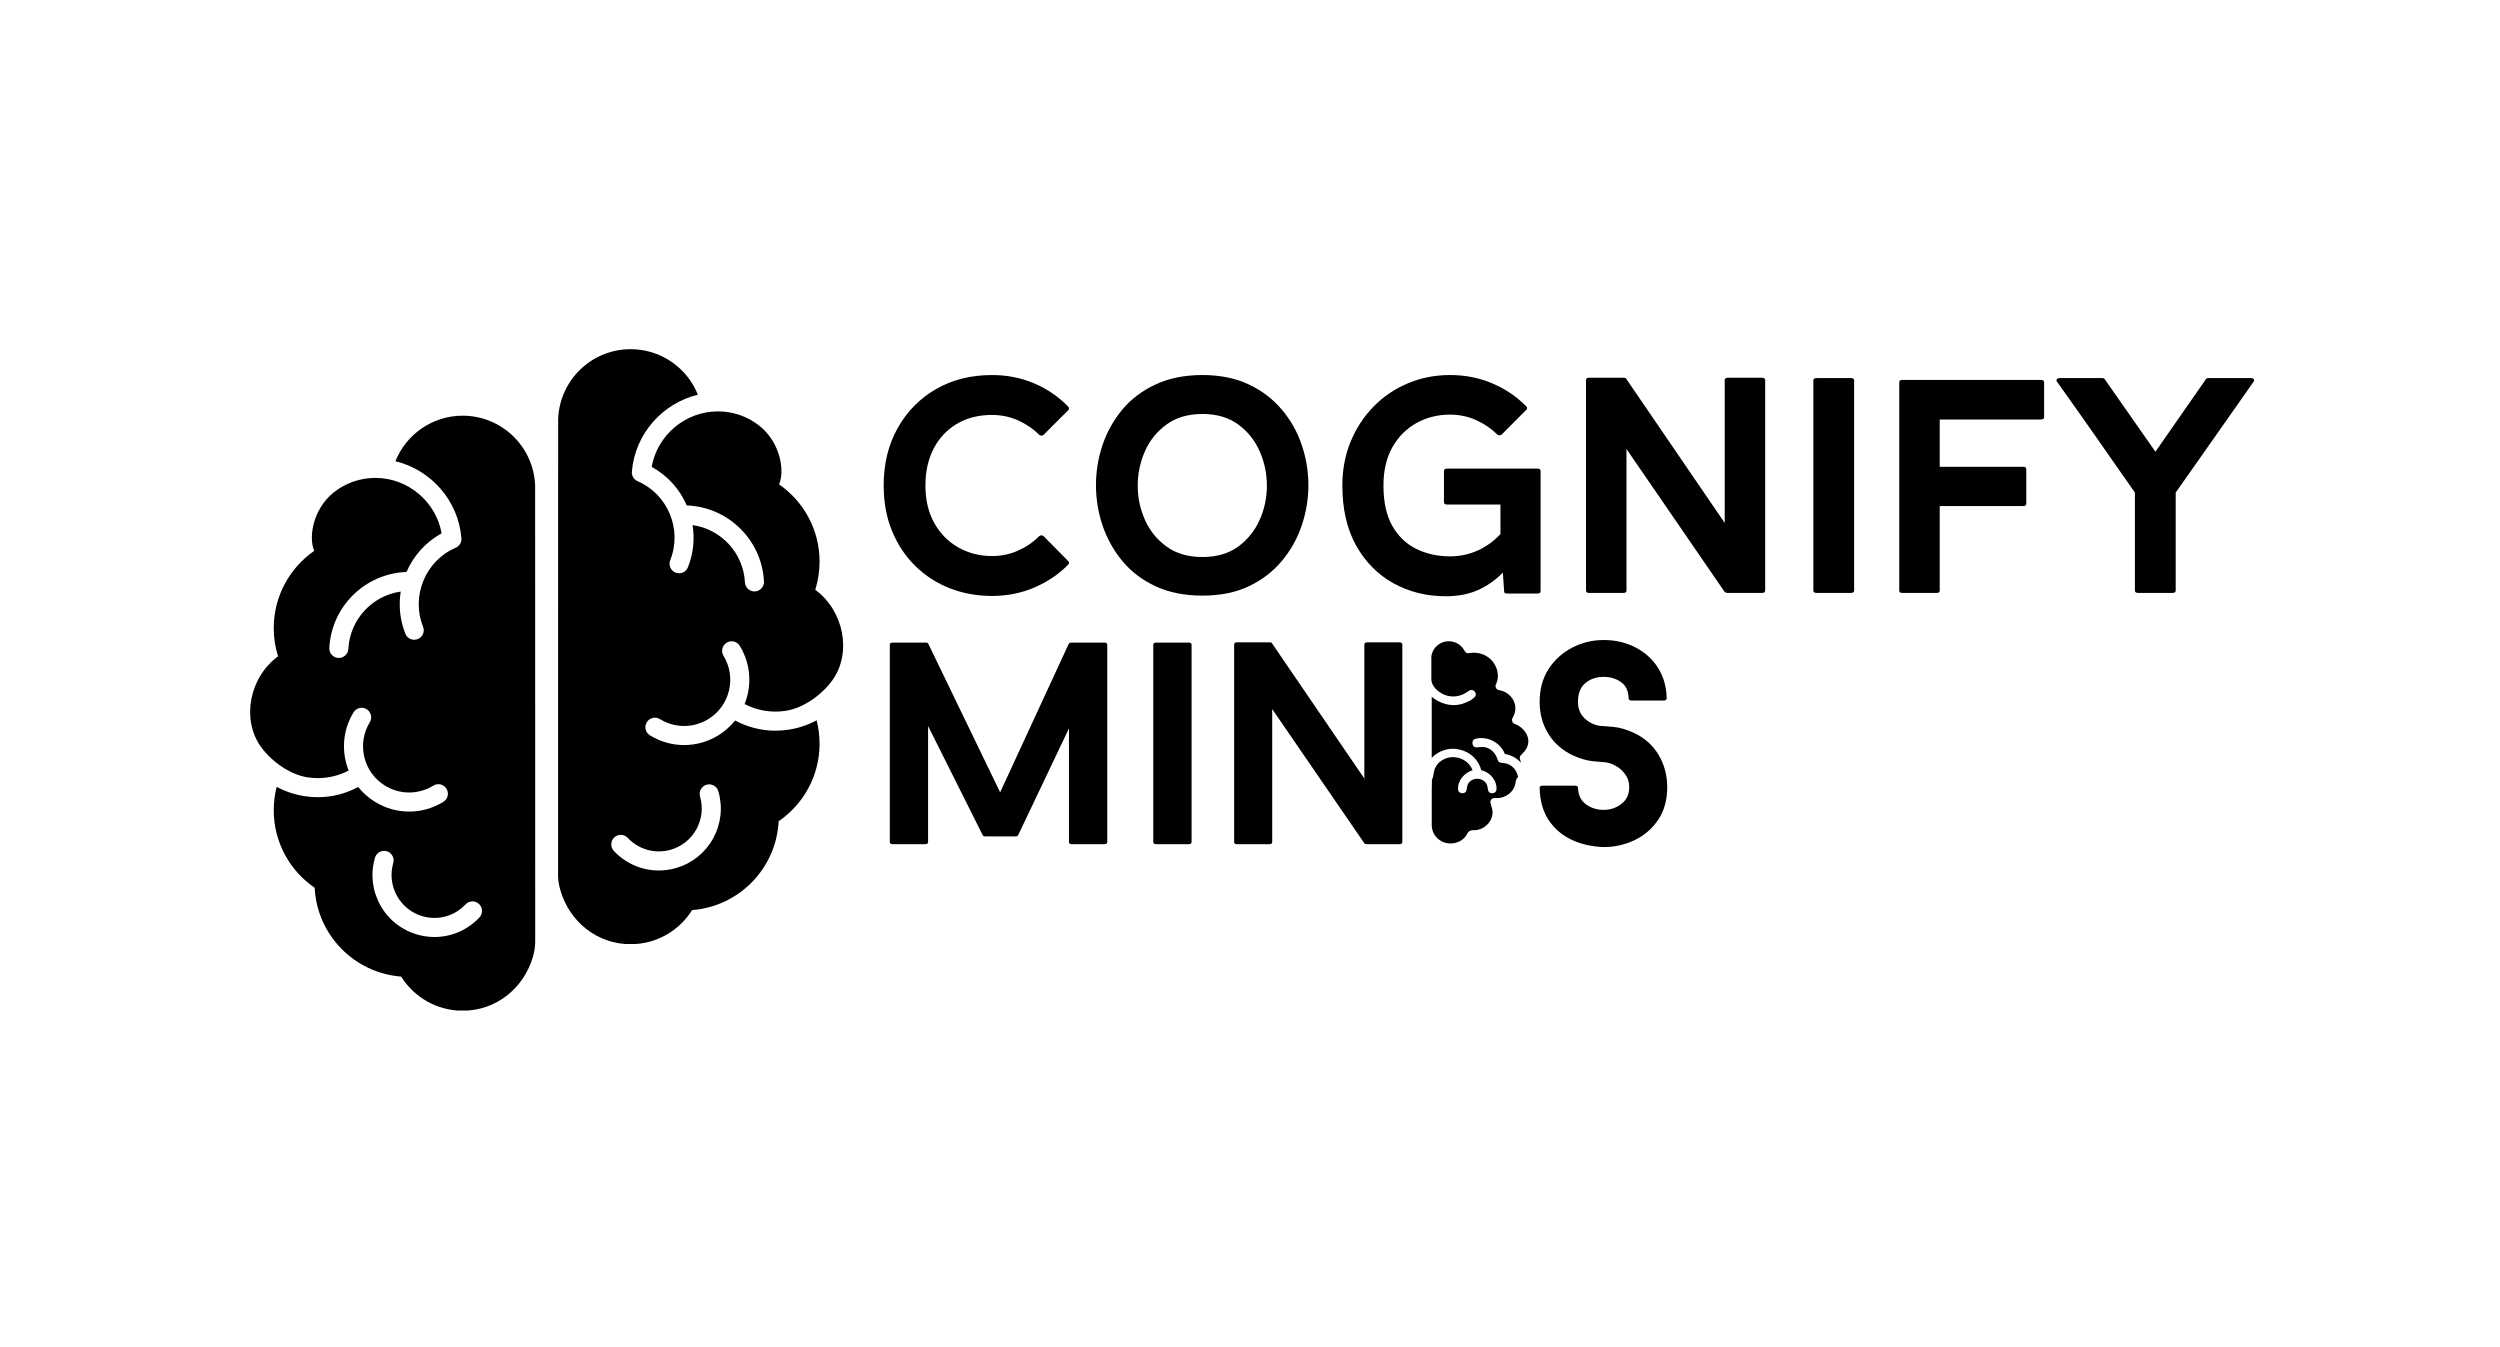
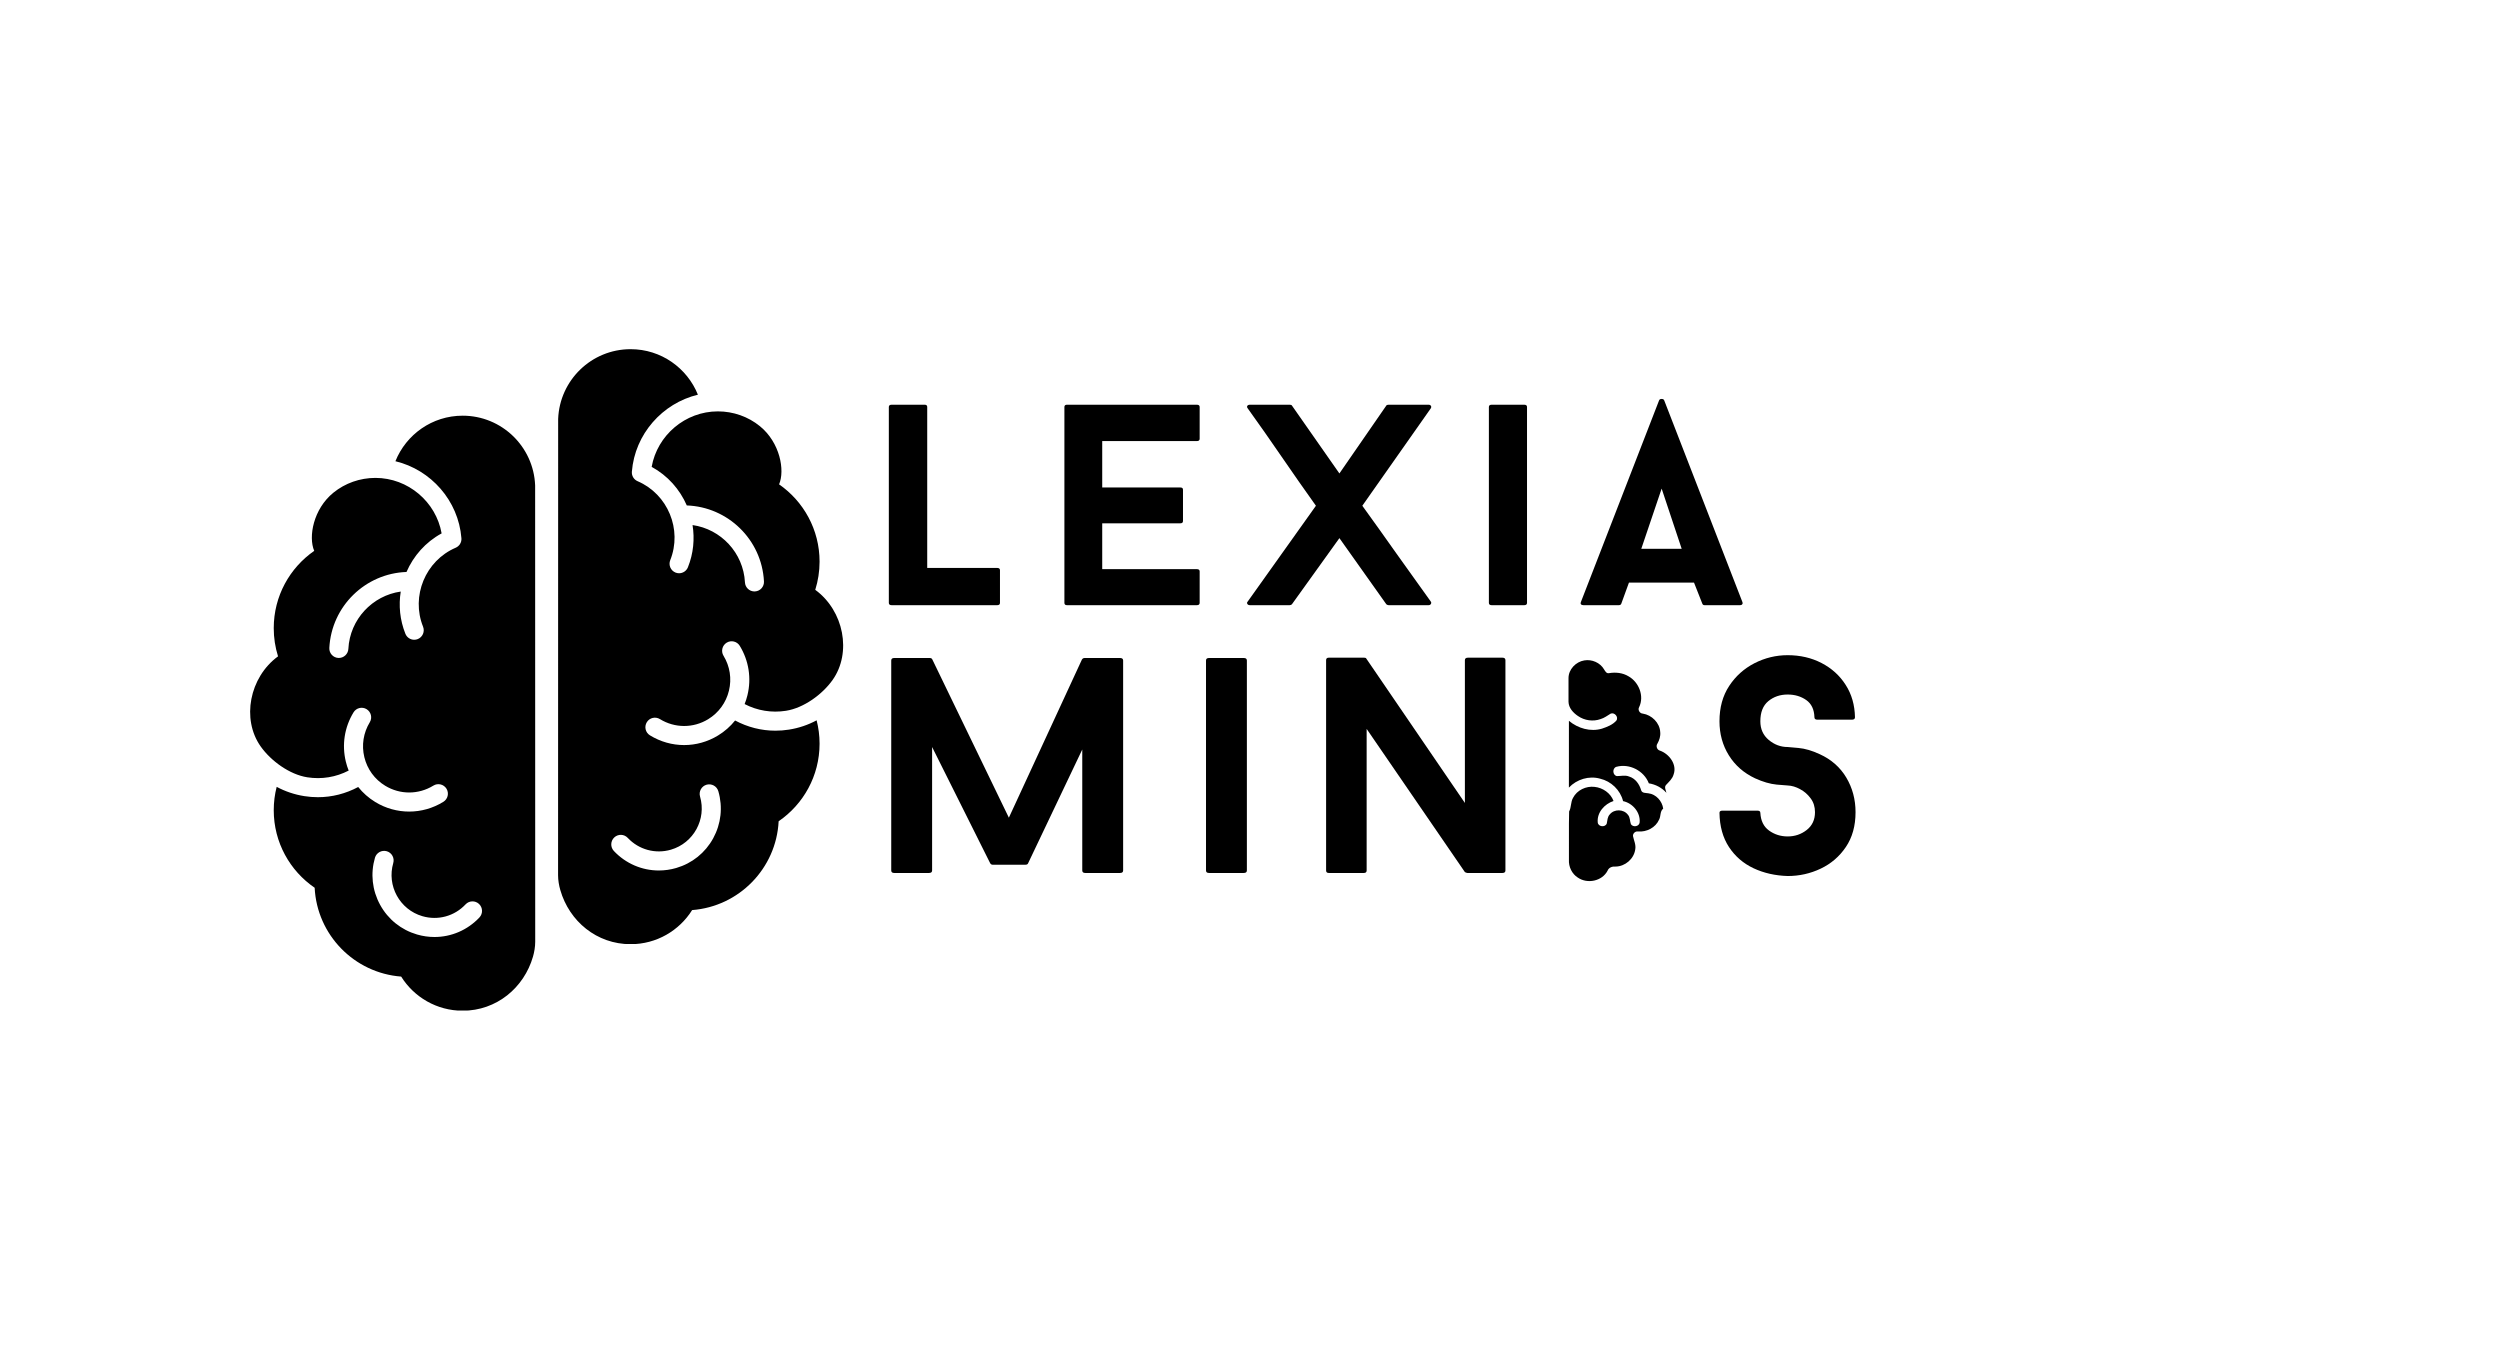
<svg xmlns="http://www.w3.org/2000/svg" width="650" zoomAndPan="magnify" viewBox="0 0 487.5 262.5" height="350" preserveAspectRatio="xMidYMid meet" version="1.0">
  <defs>
    <g />
-     <clipPath id="637f48ae95">
+     <clipPath id="332dcbc8e3">
      <path d="M 48 81.02 L 106.156 81.02 L 106.156 197.051 L 48 197.051 Z M 48 81.02 " clip-rule="nonzero" />
    </clipPath>
-     <clipPath id="5987de194c">
+     <clipPath id="550eb11861">
      <path d="M 107.281 68.051 L 166.418 68.051 L 166.418 184.078 L 107.281 184.078 Z M 107.281 68.051 " clip-rule="nonzero" />
    </clipPath>
-     <clipPath id="87b7999d9d">
+     <clipPath id="94e91b1e84">
      <path d="M 0.281 0.051 L 58 0.051 L 58 116.078 L 0.281 116.078 Z M 0.281 0.051 " clip-rule="nonzero" />
    </clipPath>
-     <clipPath id="242408566e">
+     <clipPath id="82690048d3">
      <rect x="0" width="60" y="0" height="117" />
    </clipPath>
-     <clipPath id="22a71864e6">
-       <rect x="0" width="275" y="0" height="61" />
+     <clipPath id="97fc68e9b0">
+       <path d="M 304.699 128.25 L 327.156 128.25 L 327.156 172.418 L 304.699 172.418 Z M 304.699 128.25 " clip-rule="nonzero" />
    </clipPath>
-     <clipPath id="66b2b26421">
-       <path d="M 278.074 124.605 L 298.285 124.605 L 298.285 165.031 L 278.074 165.031 Z M 278.074 124.605 " clip-rule="nonzero" />
+     <clipPath id="429b0d2f89">
+       <path d="M 1 0.25 L 23 0.25 L 23 44 L 1 44 Z M 1 0.25 " clip-rule="nonzero" />
    </clipPath>
-     <clipPath id="132c47d937">
-       <path d="M 1 1 L 20.285 1 L 20.285 41 L 1 41 Z M 1 1 " clip-rule="nonzero" />
-     </clipPath>
-     <clipPath id="c231d6dd16">
-       <rect x="0" width="21" y="0" height="42" />
+     <clipPath id="9a7ae795d7">
+       <rect x="0" width="24" y="0" height="45" />
    </clipPath>
  </defs>
-   <g clip-path="url(#637f48ae95)">
+   <g clip-path="url(#332dcbc8e3)">
    <path fill="#000000" d="M 90.219 81.059 C 84.273 81.059 79.199 84.734 77.105 89.938 C 84.023 91.605 89.391 97.605 89.977 104.949 C 90.043 105.746 89.59 106.492 88.855 106.809 C 82.961 109.336 80.109 116.242 82.496 122.203 C 82.879 123.156 82.414 124.238 81.465 124.621 C 81.238 124.711 81.004 124.754 80.773 124.754 C 80.035 124.754 79.34 124.312 79.051 123.586 C 77.973 120.895 77.711 118.059 78.145 115.355 C 72.625 116.141 68.227 120.754 67.93 126.539 C 67.875 127.531 67.055 128.301 66.074 128.301 C 66.043 128.301 66.008 128.301 65.977 128.301 C 64.953 128.246 64.164 127.371 64.219 126.348 C 64.641 118.195 71.262 111.809 79.266 111.535 C 80.625 108.406 82.984 105.711 86.117 104.012 C 85.023 97.852 79.574 93.191 73.203 93.191 C 70.199 93.191 67.301 94.215 65.016 96.07 C 61.09 99.262 60.102 104.691 61.273 107.418 C 56.504 110.723 53.379 116.238 53.379 122.484 C 53.379 124.391 53.668 126.227 54.207 127.953 L 54.227 127.98 C 48.629 132.07 47.062 140.246 50.844 145.574 C 52.836 148.383 56.465 151.031 59.926 151.574 C 62.727 152.012 65.523 151.547 67.992 150.262 C 67.766 149.703 67.582 149.125 67.438 148.527 C 66.637 145.227 67.172 141.809 68.938 138.91 C 69.469 138.031 70.613 137.754 71.488 138.289 C 72.363 138.824 72.641 139.969 72.105 140.844 C 70.859 142.898 70.48 145.312 71.047 147.652 C 71.613 149.988 73.051 151.965 75.105 153.215 C 78.008 154.988 81.613 154.977 84.512 153.191 C 85.383 152.652 86.527 152.926 87.066 153.797 C 87.602 154.672 87.332 155.816 86.457 156.355 C 84.402 157.625 82.094 158.258 79.785 158.258 C 77.5 158.258 75.211 157.637 73.172 156.391 C 71.883 155.602 70.766 154.613 69.848 153.465 C 67.422 154.766 64.742 155.453 61.992 155.453 C 61.113 155.453 60.234 155.387 59.352 155.246 C 57.434 154.945 55.613 154.328 53.953 153.434 C 53.578 154.891 53.379 156.414 53.379 157.988 C 53.379 164.273 56.539 169.816 61.359 173.113 C 61.82 182.328 69.086 189.738 78.227 190.434 C 80.727 194.43 85.16 197.09 90.219 197.09 C 96.828 197.09 102.18 192.617 103.934 186.539 C 104.184 185.668 104.367 184.621 104.367 183.641 C 104.367 183.641 104.363 94.82 104.352 94.656 C 104.055 87.098 97.844 81.059 90.219 81.059 Z M 93.492 178.902 C 91.168 181.375 87.996 182.715 84.723 182.715 C 83.59 182.715 82.449 182.555 81.324 182.227 C 78.23 181.324 75.672 179.27 74.125 176.445 C 72.574 173.617 72.215 170.352 73.117 167.258 C 73.406 166.27 74.438 165.707 75.422 165.992 C 76.406 166.277 76.969 167.312 76.684 168.297 C 75.398 172.719 77.945 177.367 82.363 178.656 C 85.395 179.543 88.625 178.66 90.785 176.352 C 91.488 175.605 92.664 175.57 93.41 176.273 C 94.156 176.977 94.195 178.152 93.492 178.902 Z M 150.809 155.453 C 148.059 155.453 145.379 154.766 142.953 153.465 C 142.035 154.613 140.918 155.602 139.629 156.391 C 137.586 157.637 135.301 158.258 133.016 158.258 C 130.707 158.258 128.398 157.625 126.344 156.355 C 125.469 155.816 125.199 154.672 125.734 153.797 C 126.273 152.926 127.418 152.652 128.289 153.191 C 131.188 154.977 134.793 154.988 137.695 153.215 C 139.746 151.965 141.188 149.988 141.754 147.652 C 142.32 145.316 141.945 142.898 140.691 140.844 C 140.16 139.969 140.434 138.824 141.312 138.289 C 142.188 137.754 143.328 138.031 143.863 138.91 C 145.629 141.809 146.16 145.227 145.363 148.527 C 145.219 149.125 145.031 149.703 144.809 150.262 C 147.273 151.547 150.074 152.012 152.871 151.574 C 156.336 151.031 159.391 149.18 161.445 146.336 C 165.242 141.086 164.75 132.648 158.574 127.984 L 158.594 127.957 L 158.59 127.953 C 159.129 126.227 159.422 124.391 159.422 122.488 C 159.422 116.242 156.297 110.727 151.527 107.422 C 152.398 104.695 151.527 98.93 147.68 95.965 C 145.391 94.207 142.57 93.191 139.621 93.191 C 133.25 93.191 127.805 97.852 126.707 104.012 C 129.84 105.711 132.199 108.406 133.559 111.535 C 141.566 111.812 148.184 118.195 148.605 126.348 C 148.66 127.371 147.871 128.246 146.848 128.301 C 146.816 128.301 146.785 128.305 146.75 128.305 C 145.77 128.305 144.949 127.535 144.898 126.539 C 144.598 120.758 140.207 116.137 134.68 115.355 C 135.113 118.059 134.855 120.895 133.777 123.59 C 133.484 124.316 132.789 124.758 132.051 124.758 C 131.82 124.758 131.59 124.711 131.363 124.621 C 130.41 124.238 129.949 123.156 130.328 122.203 C 132.719 116.242 129.863 109.336 123.969 106.809 C 123.234 106.492 122.785 105.746 122.848 104.953 C 123.441 97.516 128.938 91.461 135.98 89.883 C 133.871 84.711 128.812 81.059 122.887 81.059 C 115.891 81.059 110.332 86.094 108.895 92.719 C 108.734 93.461 108.645 94.344 108.645 95.156 L 108.645 183.641 C 108.645 184.809 108.91 186.035 109.254 187.047 C 111.234 192.844 116.398 197.086 122.832 197.086 C 127.898 197.086 132.34 194.418 134.836 190.414 C 143.852 189.598 150.984 182.238 151.445 173.113 C 156.262 169.812 159.422 164.27 159.422 157.988 C 159.422 156.414 159.223 154.887 158.848 153.43 C 157.188 154.328 155.371 154.945 153.449 155.246 C 152.566 155.387 151.684 155.453 150.809 155.453 Z M 138.676 176.445 C 137.129 179.273 134.57 181.328 131.477 182.23 C 130.352 182.559 129.211 182.715 128.078 182.715 C 124.805 182.715 121.633 181.379 119.309 178.902 C 118.605 178.156 118.645 176.977 119.391 176.277 C 120.137 175.57 121.312 175.609 122.016 176.355 C 124.18 178.66 127.406 179.543 130.438 178.66 C 132.578 178.035 134.348 176.613 135.422 174.656 C 136.492 172.699 136.742 170.441 136.117 168.301 C 135.832 167.312 136.398 166.281 137.383 165.996 C 138.367 165.707 139.395 166.273 139.684 167.258 C 140.586 170.355 140.227 173.617 138.676 176.445 Z M 138.676 176.445 " fill-opacity="1" fill-rule="nonzero" />
  </g>
-   <g clip-path="url(#5987de194c)">
+   <g clip-path="url(#550eb11861)">
    <g transform="matrix(1, 0, 0, 1, 107, 68)">
-       <g clip-path="url(#242408566e)">
-         <g clip-path="url(#87b7999d9d)">
+       <g clip-path="url(#82690048d3)">
+         <g clip-path="url(#94e91b1e84)">
          <path fill="#000000" d="M 15.973 0.09 C 21.918 0.09 26.996 3.766 29.09 8.965 C 22.172 10.637 16.801 16.633 16.215 23.98 C 16.152 24.777 16.602 25.523 17.336 25.836 C 23.23 28.363 26.086 35.273 23.695 41.234 C 23.316 42.188 23.777 43.27 24.73 43.652 C 24.957 43.742 25.191 43.785 25.418 43.785 C 26.156 43.785 26.852 43.344 27.145 42.617 C 28.223 39.926 28.48 37.086 28.047 34.387 C 33.566 35.168 37.965 39.785 38.266 45.57 C 38.316 46.562 39.137 47.332 40.117 47.332 C 40.152 47.332 40.184 47.332 40.215 47.328 C 41.238 47.277 42.027 46.402 41.973 45.375 C 41.551 37.223 34.93 30.84 26.926 30.562 C 25.566 27.438 23.207 24.742 20.074 23.039 C 21.172 16.879 26.617 12.219 32.988 12.219 C 35.992 12.219 38.891 13.242 41.176 15.102 C 45.102 18.293 46.094 23.723 44.922 26.449 C 49.688 29.754 52.816 35.27 52.816 41.516 C 52.816 43.418 52.523 45.254 51.984 46.984 L 51.988 46.984 L 51.969 47.012 C 57.562 51.098 59.129 59.273 55.348 64.605 C 53.355 67.414 49.727 70.062 46.266 70.602 C 43.469 71.043 40.668 70.578 38.203 69.293 C 38.426 68.73 38.609 68.152 38.754 67.559 C 39.555 64.254 39.023 60.84 37.254 57.938 C 36.723 57.062 35.578 56.785 34.703 57.32 C 33.828 57.852 33.551 58.996 34.086 59.875 C 35.336 61.926 35.711 64.344 35.145 66.68 C 34.582 69.016 33.141 70.992 31.09 72.246 C 28.184 74.02 24.578 74.008 21.684 72.223 C 20.809 71.684 19.664 71.957 19.129 72.828 C 18.59 73.703 18.859 74.848 19.734 75.387 C 21.793 76.652 24.098 77.289 26.406 77.289 C 28.691 77.289 30.98 76.664 33.02 75.418 C 34.312 74.633 35.43 73.641 36.344 72.496 C 38.773 73.797 41.453 74.484 44.199 74.484 C 45.078 74.484 45.957 74.418 46.84 74.277 C 48.758 73.977 50.578 73.359 52.242 72.461 C 52.613 73.918 52.816 75.445 52.816 77.016 C 52.816 83.301 49.652 88.844 44.836 92.145 C 44.371 101.355 37.105 108.77 27.965 109.465 C 25.465 113.461 21.031 116.117 15.973 116.117 C 9.363 116.117 4.012 111.648 2.262 105.566 C 2.008 104.695 1.824 103.648 1.824 102.672 C 1.824 102.672 1.832 13.852 1.84 13.688 C 2.137 6.125 8.348 0.09 15.973 0.09 Z M 12.699 97.934 C 15.023 100.406 18.195 101.746 21.473 101.746 C 22.602 101.746 23.746 101.586 24.867 101.258 C 27.961 100.355 30.52 98.301 32.07 95.473 C 33.617 92.645 33.977 89.383 33.074 86.285 C 32.789 85.301 31.758 84.738 30.773 85.02 C 29.789 85.309 29.223 86.34 29.508 87.324 C 30.797 91.75 28.246 96.398 23.828 97.688 C 20.797 98.57 17.57 97.688 15.406 95.383 C 14.703 94.633 13.527 94.598 12.781 95.301 C 12.035 96.008 12 97.184 12.699 97.934 Z M -44.617 74.484 C -41.867 74.484 -39.188 73.797 -36.758 72.496 C -35.844 73.641 -34.727 74.633 -33.438 75.418 C -31.395 76.664 -29.109 77.289 -26.82 77.289 C -24.512 77.289 -22.207 76.652 -20.148 75.387 C -19.277 74.848 -19.004 73.703 -19.543 72.828 C -20.082 71.953 -21.227 71.68 -22.098 72.223 C -24.996 74.008 -28.598 74.02 -31.504 72.246 C -33.555 70.992 -34.996 69.016 -35.562 66.68 C -36.129 64.344 -35.75 61.926 -34.5 59.875 C -33.965 58.996 -34.242 57.852 -35.117 57.32 C -35.996 56.785 -37.137 57.062 -37.672 57.938 C -39.438 60.84 -39.969 64.254 -39.172 67.559 C -39.027 68.152 -38.84 68.73 -38.617 69.289 C -41.082 70.578 -43.883 71.043 -46.68 70.605 C -50.145 70.062 -53.199 68.211 -55.254 65.367 C -59.051 60.113 -58.559 51.68 -52.383 47.016 L -52.402 46.988 L -52.395 46.984 C -52.934 45.254 -53.23 43.422 -53.23 41.516 C -53.23 35.27 -50.105 29.758 -45.336 26.449 C -46.207 23.727 -45.336 17.957 -41.484 14.996 C -39.195 13.234 -36.379 12.223 -33.43 12.223 C -27.059 12.223 -21.613 16.883 -20.516 23.043 C -23.648 24.742 -26.008 27.438 -27.367 30.566 C -35.371 30.84 -41.992 37.227 -42.414 45.379 C -42.469 46.402 -41.68 47.277 -40.656 47.332 C -40.625 47.332 -40.59 47.332 -40.559 47.332 C -39.578 47.332 -38.758 46.562 -38.707 45.57 C -38.406 39.785 -34.016 35.164 -28.488 34.387 C -28.922 37.086 -28.66 39.926 -27.582 42.617 C -27.293 43.344 -26.598 43.785 -25.859 43.785 C -25.629 43.785 -25.395 43.742 -25.168 43.652 C -24.219 43.27 -23.754 42.188 -24.137 41.234 C -26.523 35.273 -23.672 28.367 -17.777 25.836 C -17.043 25.523 -16.594 24.777 -16.656 23.98 C -17.25 16.543 -22.746 10.492 -29.785 8.91 C -27.68 3.738 -22.617 0.09 -16.695 0.09 C -9.699 0.09 -4.141 5.125 -2.703 11.75 C -2.543 12.492 -2.453 13.375 -2.453 14.184 L -2.453 102.668 C -2.453 103.84 -2.719 105.062 -3.062 106.074 C -5.039 111.875 -10.207 116.117 -16.637 116.117 C -21.703 116.117 -26.145 113.449 -28.645 109.441 C -37.66 108.629 -44.793 101.27 -45.25 92.145 C -50.066 88.844 -53.23 83.301 -53.23 77.016 C -53.23 75.441 -53.031 73.918 -52.656 72.461 C -50.996 73.359 -49.176 73.977 -47.258 74.277 C -46.371 74.414 -45.492 74.484 -44.617 74.484 Z M -32.484 95.473 C -30.934 98.301 -28.379 100.355 -25.285 101.258 C -24.16 101.586 -23.016 101.746 -21.887 101.746 C -18.613 101.746 -15.441 100.406 -13.117 97.934 C -12.414 97.184 -12.449 96.008 -13.199 95.305 C -13.945 94.602 -15.121 94.637 -15.82 95.387 C -17.988 97.691 -21.215 98.574 -24.246 97.691 C -26.387 97.066 -28.156 95.645 -29.23 93.688 C -30.301 91.73 -30.547 89.473 -29.926 87.328 C -29.637 86.344 -30.203 85.312 -31.188 85.023 C -32.172 84.738 -33.203 85.305 -33.492 86.289 C -34.395 89.383 -34.035 92.645 -32.484 95.473 Z M -32.484 95.473 " fill-opacity="1" fill-rule="nonzero" />
        </g>
      </g>
    </g>
  </g>
-   <g transform="matrix(1, 0, 0, 1, 169, 70)">
-     <g clip-path="url(#22a71864e6)">
-       <g fill="#000000" fill-opacity="1">
-         <g transform="translate(0.442596, 45.61601)">
-           <g>
-             <path d="M 24 -7.188 C 25.789 -7.188 27.473 -7.535 29.047 -8.234 C 30.629 -8.93 32.02 -9.879 33.219 -11.078 C 33.488 -11.273 33.766 -11.273 34.047 -11.078 L 38.844 -6.219 C 38.957 -6.145 39.016 -6.023 39.016 -5.859 C 39.016 -5.703 38.957 -5.582 38.844 -5.5 C 37 -3.625 34.801 -2.141 32.25 -1.047 C 29.695 0.047 26.945 0.594 24 0.594 C 21.082 0.594 18.348 0.098 15.797 -0.891 C 13.242 -1.891 11 -3.336 9.062 -5.234 C 7.125 -7.129 5.609 -9.398 4.516 -12.047 C 3.422 -14.703 2.875 -17.672 2.875 -20.953 C 2.875 -25.172 3.781 -28.895 5.594 -32.125 C 7.406 -35.363 9.895 -37.898 13.062 -39.734 C 16.238 -41.566 19.883 -42.484 24 -42.484 C 26.945 -42.484 29.695 -41.938 32.25 -40.844 C 34.801 -39.75 37 -38.242 38.844 -36.328 C 38.957 -36.242 39.016 -36.125 39.016 -35.969 C 39.016 -35.812 38.957 -35.691 38.844 -35.609 L 34.047 -30.812 C 33.766 -30.613 33.488 -30.613 33.219 -30.812 C 32.02 -32.008 30.629 -32.957 29.047 -33.656 C 27.473 -34.352 25.789 -34.703 24 -34.703 C 21.32 -34.703 19.004 -34.102 17.047 -32.906 C 15.098 -31.719 13.602 -30.094 12.562 -28.031 C 11.531 -25.977 11.016 -23.617 11.016 -20.953 C 11.016 -18.117 11.594 -15.672 12.75 -13.609 C 13.906 -11.555 15.469 -9.973 17.438 -8.859 C 19.414 -7.742 21.602 -7.188 24 -7.188 Z M 24 -7.188 " />
-           </g>
-         </g>
-       </g>
-       <g fill="#000000" fill-opacity="1">
-         <g transform="translate(41.9646, 45.61601)">
-           <g>
-             <path d="M 23.516 -42.484 C 26.953 -42.484 29.957 -41.875 32.531 -40.656 C 35.102 -39.445 37.254 -37.812 38.984 -35.75 C 40.723 -33.695 42.02 -31.395 42.875 -28.844 C 43.738 -26.289 44.172 -23.676 44.172 -21 C 44.172 -18.332 43.738 -15.719 42.875 -13.156 C 42.02 -10.602 40.723 -8.289 38.984 -6.219 C 37.254 -4.145 35.102 -2.5 32.531 -1.281 C 29.957 -0.07 26.953 0.531 23.516 0.531 C 20.047 0.531 17.004 -0.07 14.391 -1.281 C 11.773 -2.5 9.609 -4.145 7.891 -6.219 C 6.18 -8.289 4.895 -10.602 4.031 -13.156 C 3.176 -15.719 2.75 -18.332 2.75 -21 C 2.75 -23.676 3.176 -26.289 4.031 -28.844 C 4.895 -31.395 6.18 -33.695 7.891 -35.75 C 9.609 -37.812 11.773 -39.445 14.391 -40.656 C 17.004 -41.875 20.047 -42.484 23.516 -42.484 Z M 23.516 -7 C 26.305 -7 28.629 -7.676 30.484 -9.031 C 32.336 -10.395 33.734 -12.133 34.672 -14.25 C 35.609 -16.363 36.078 -18.578 36.078 -20.891 C 36.078 -23.242 35.609 -25.484 34.672 -27.609 C 33.734 -29.742 32.336 -31.488 30.484 -32.844 C 28.629 -34.207 26.305 -34.891 23.516 -34.891 C 20.723 -34.891 18.391 -34.207 16.516 -32.844 C 14.641 -31.488 13.234 -29.742 12.297 -27.609 C 11.359 -25.484 10.891 -23.242 10.891 -20.891 C 10.891 -18.578 11.359 -16.363 12.297 -14.25 C 13.234 -12.133 14.641 -10.395 16.516 -9.031 C 18.391 -7.676 20.723 -7 23.516 -7 Z M 23.516 -7 " />
-           </g>
-         </g>
-       </g>
-       <g fill="#000000" fill-opacity="1">
-         <g transform="translate(89.6491, 45.61601)">
-           <g>
-             <path d="M 41.172 -24.234 C 41.566 -24.234 41.766 -24.078 41.766 -23.766 L 41.766 -0.359 C 41.766 -0.035 41.566 0.125 41.172 0.125 L 35.188 0.125 C 34.832 0.125 34.656 -0.016 34.656 -0.297 L 34.406 -3.953 C 32.895 -2.43 31.238 -1.281 29.438 -0.5 C 27.645 0.27 25.594 0.656 23.281 0.656 C 19.531 0.656 16.129 -0.188 13.078 -1.875 C 10.023 -3.57 7.598 -6.023 5.797 -9.234 C 4.004 -12.453 3.109 -16.359 3.109 -20.953 C 3.109 -24.055 3.656 -26.926 4.75 -29.562 C 5.852 -32.195 7.359 -34.477 9.266 -36.406 C 11.18 -38.344 13.406 -39.836 15.938 -40.891 C 18.477 -41.953 21.203 -42.484 24.109 -42.484 C 27.066 -42.484 29.812 -41.941 32.344 -40.859 C 34.875 -39.785 37.078 -38.297 38.953 -36.391 C 39.078 -36.305 39.141 -36.18 39.141 -36.016 C 39.141 -35.859 39.078 -35.742 38.953 -35.672 L 34.172 -30.875 C 33.891 -30.676 33.609 -30.676 33.328 -30.875 C 32.172 -32.031 30.797 -32.969 29.203 -33.688 C 27.609 -34.406 25.91 -34.766 24.109 -34.766 C 21.723 -34.766 19.539 -34.219 17.562 -33.125 C 15.594 -32.031 14.023 -30.453 12.859 -28.391 C 11.703 -26.336 11.125 -23.859 11.125 -20.953 C 11.125 -17.711 11.703 -15.078 12.859 -13.047 C 14.023 -11.016 15.594 -9.52 17.562 -8.562 C 19.539 -7.602 21.723 -7.125 24.109 -7.125 C 26.023 -7.125 27.832 -7.508 29.531 -8.281 C 31.227 -9.062 32.695 -10.129 33.938 -11.484 L 33.938 -17.234 L 23.516 -17.234 C 23.117 -17.234 22.922 -17.395 22.922 -17.719 L 22.922 -23.766 C 22.922 -24.078 23.117 -24.234 23.516 -24.234 Z M 41.172 -24.234 " />
-           </g>
-         </g>
-       </g>
-       <g fill="#000000" fill-opacity="1">
-         <g transform="translate(135.8977, 45.61601)">
-           <g>
-             <path d="M 39.312 -0.484 C 39.312 -0.16 39.113 0 38.719 0 L 31.891 0 C 31.859 0 31.781 -0.02 31.656 -0.062 C 31.539 -0.102 31.461 -0.141 31.422 -0.172 L 12.266 -28.062 L 12.266 -0.484 C 12.266 -0.16 12.086 0 11.734 0 L 4.906 0 C 4.551 0 4.375 -0.16 4.375 -0.484 L 4.375 -41.469 C 4.375 -41.789 4.551 -41.953 4.906 -41.953 L 11.797 -41.953 C 12.023 -41.953 12.16 -41.891 12.203 -41.766 L 31.422 -13.641 L 31.422 -41.469 C 31.422 -41.789 31.617 -41.953 32.016 -41.953 L 38.719 -41.953 C 39.113 -41.953 39.312 -41.789 39.312 -41.469 Z M 39.312 -0.484 " />
-           </g>
-         </g>
-       </g>
-       <g fill="#000000" fill-opacity="1">
-         <g transform="translate(180.2915, 45.61601)">
-           <g>
-             <path d="M 4.312 -41.406 C 4.312 -41.727 4.508 -41.891 4.906 -41.891 L 11.672 -41.891 C 12.066 -41.891 12.266 -41.727 12.266 -41.406 L 12.266 -0.484 C 12.266 -0.16 12.066 0 11.672 0 L 4.906 0 C 4.508 0 4.312 -0.16 4.312 -0.484 Z M 4.312 -41.406 " />
-           </g>
-         </g>
-       </g>
-       <g fill="#000000" fill-opacity="1">
-         <g transform="translate(197.0439, 45.61601)">
-           <g>
-             <path d="M 12.203 -33.812 L 12.203 -24.594 L 28.547 -24.594 C 28.898 -24.594 29.078 -24.43 29.078 -24.109 L 29.078 -17.422 C 29.078 -17.098 28.898 -16.938 28.547 -16.938 L 12.203 -16.938 L 12.203 -0.484 C 12.203 -0.16 12.023 0 11.672 0 L 4.844 0 C 4.488 0 4.312 -0.16 4.312 -0.484 L 4.312 -41.047 C 4.312 -41.367 4.488 -41.531 4.844 -41.531 L 31.953 -41.531 C 32.359 -41.531 32.562 -41.367 32.562 -41.047 L 32.562 -34.297 C 32.562 -33.973 32.359 -33.812 31.953 -33.812 Z M 12.203 -33.812 " />
-           </g>
-         </g>
-       </g>
-       <g fill="#000000" fill-opacity="1">
-         <g transform="translate(231.7453, 45.61601)">
-           <g>
-             <path d="M 38.188 -41.891 C 38.457 -41.891 38.645 -41.805 38.75 -41.641 C 38.852 -41.484 38.82 -41.305 38.656 -41.109 L 23.516 -19.562 L 23.516 -0.484 C 23.516 -0.16 23.316 0 22.922 0 L 16.156 0 C 15.758 0 15.562 -0.16 15.562 -0.484 L 15.562 -19.562 C 13.082 -23.113 10.566 -26.711 8.016 -30.359 C 5.461 -34.016 2.93 -37.598 0.422 -41.109 C 0.254 -41.305 0.223 -41.484 0.328 -41.641 C 0.43 -41.805 0.617 -41.891 0.891 -41.891 L 9.219 -41.891 C 9.258 -41.891 9.328 -41.879 9.422 -41.859 C 9.523 -41.836 9.598 -41.789 9.641 -41.719 L 19.562 -27.531 L 29.438 -41.719 C 29.477 -41.789 29.547 -41.836 29.641 -41.859 C 29.742 -41.879 29.816 -41.891 29.859 -41.891 Z M 38.188 -41.891 " />
-           </g>
-         </g>
+   <g fill="#000000" fill-opacity="1">
+     <g transform="translate(169.4166, 118.0123)">
+       <g>
+         <path d="M 25.031 -7.266 C 25.395 -7.266 25.578 -7.113 25.578 -6.812 L 25.578 -0.453 C 25.578 -0.148 25.395 0 25.031 0 L 4.469 0 C 4.094 0 3.906 -0.148 3.906 -0.453 L 3.906 -38.656 C 3.906 -38.945 4.094 -39.094 4.469 -39.094 L 10.891 -39.094 C 11.223 -39.094 11.391 -38.945 11.391 -38.656 L 11.391 -7.266 Z M 25.031 -7.266 " />
      </g>
    </g>
  </g>
  <g fill="#000000" fill-opacity="1">
-     <g transform="translate(169.4166, 164.6148)">
+     <g transform="translate(203.5427, 118.0123)">
      <g>
-         <path d="M 46.5 -0.453 C 46.5 -0.148 46.312 0 45.938 0 L 39.594 0 C 39.219 0 39.031 -0.148 39.031 -0.453 L 39.031 -22.578 L 29.141 -1.797 C 29.066 -1.609 28.898 -1.516 28.641 -1.516 L 22.625 -1.516 C 22.438 -1.516 22.289 -1.609 22.188 -1.797 L 11.562 -23.031 L 11.562 -0.453 C 11.562 -0.148 11.375 0 11 0 L 4.656 0 C 4.281 0 4.094 -0.148 4.094 -0.453 L 4.094 -38.859 C 4.094 -39.16 4.281 -39.312 4.656 -39.312 L 11.125 -39.312 C 11.383 -39.312 11.551 -39.219 11.625 -39.031 L 25.609 -10.109 L 38.969 -39.031 C 39.082 -39.219 39.254 -39.312 39.484 -39.312 L 45.938 -39.312 C 46.312 -39.312 46.5 -39.16 46.5 -38.859 Z M 46.5 -0.453 " />
+         <path d="M 11.391 -32 L 11.391 -22.953 L 26.641 -22.953 C 26.973 -22.953 27.141 -22.805 27.141 -22.516 L 27.141 -16.422 C 27.141 -16.117 26.973 -15.969 26.641 -15.969 L 11.391 -15.969 L 11.391 -7.031 L 29.828 -7.031 C 30.203 -7.031 30.391 -6.883 30.391 -6.594 L 30.391 -0.453 C 30.391 -0.148 30.203 0 29.828 0 L 4.531 0 C 4.188 0 4.016 -0.148 4.016 -0.453 L 4.016 -38.656 C 4.016 -38.945 4.188 -39.094 4.531 -39.094 L 29.828 -39.094 C 30.203 -39.094 30.391 -38.945 30.391 -38.656 L 30.391 -32.453 C 30.391 -32.148 30.203 -32 29.828 -32 Z M 11.391 -32 " />
      </g>
    </g>
  </g>
  <g fill="#000000" fill-opacity="1">
-     <g transform="translate(220.8437, 164.6148)">
+     <g transform="translate(242.5278, 118.0123)">
      <g>
-         <path d="M 4.047 -38.859 C 4.047 -39.16 4.234 -39.312 4.609 -39.312 L 10.953 -39.312 C 11.328 -39.312 11.516 -39.16 11.516 -38.859 L 11.516 -0.453 C 11.516 -0.148 11.328 0 10.953 0 L 4.609 0 C 4.234 0 4.047 -0.148 4.047 -0.453 Z M 4.047 -38.859 " />
+         <path d="M 14.078 -19.391 C 11.879 -22.473 9.66 -25.645 7.422 -28.906 C 5.191 -32.164 2.977 -35.32 0.781 -38.375 C 0.633 -38.562 0.609 -38.727 0.703 -38.875 C 0.797 -39.02 0.973 -39.094 1.234 -39.094 L 8.938 -39.094 C 9.008 -39.094 9.094 -39.082 9.188 -39.062 C 9.281 -39.051 9.348 -39.008 9.391 -38.938 L 18.656 -25.688 L 27.812 -38.938 C 27.852 -39.008 27.926 -39.051 28.031 -39.062 C 28.145 -39.082 28.223 -39.094 28.266 -39.094 L 36.031 -39.094 C 36.25 -39.094 36.406 -39.02 36.5 -38.875 C 36.594 -38.727 36.582 -38.562 36.469 -38.375 L 23.125 -19.391 C 25.363 -16.297 27.586 -13.18 29.797 -10.047 C 32.016 -6.922 34.238 -3.812 36.469 -0.719 C 36.582 -0.57 36.594 -0.414 36.5 -0.25 C 36.406 -0.082 36.25 0 36.031 0 L 28.266 0 C 28.223 0 28.145 -0.016 28.031 -0.047 C 27.926 -0.086 27.852 -0.129 27.812 -0.172 L 18.656 -13.078 L 9.391 -0.172 C 9.348 -0.129 9.281 -0.086 9.188 -0.047 C 9.094 -0.016 9.008 0 8.938 0 L 1.234 0 C 0.973 0 0.797 -0.082 0.703 -0.25 C 0.609 -0.414 0.633 -0.57 0.781 -0.719 Z M 14.078 -19.391 " />
      </g>
    </g>
  </g>
  <g fill="#000000" fill-opacity="1">
-     <g transform="translate(236.5638, 164.6148)">
+     <g transform="translate(286.3161, 118.0123)">
      <g>
-         <path d="M 36.891 -0.453 C 36.891 -0.148 36.703 0 36.328 0 L 29.938 0 C 29.895 0 29.816 -0.016 29.703 -0.047 C 29.586 -0.086 29.516 -0.129 29.484 -0.172 L 11.516 -26.344 L 11.516 -0.453 C 11.516 -0.148 11.344 0 11 0 L 4.609 0 C 4.266 0 4.094 -0.148 4.094 -0.453 L 4.094 -38.922 C 4.094 -39.211 4.266 -39.359 4.609 -39.359 L 11.062 -39.359 C 11.289 -39.359 11.422 -39.305 11.453 -39.203 L 29.484 -12.797 L 29.484 -38.922 C 29.484 -39.211 29.672 -39.359 30.047 -39.359 L 36.328 -39.359 C 36.703 -39.359 36.891 -39.211 36.891 -38.922 Z M 36.891 -0.453 " />
+         <path d="M 4.016 -38.656 C 4.016 -38.945 4.203 -39.094 4.578 -39.094 L 10.891 -39.094 C 11.266 -39.094 11.453 -38.945 11.453 -38.656 L 11.453 -0.453 C 11.453 -0.148 11.266 0 10.891 0 L 4.578 0 C 4.203 0 4.016 -0.148 4.016 -0.453 Z M 4.016 -38.656 " />
      </g>
    </g>
  </g>
  <g fill="#000000" fill-opacity="1">
-     <g transform="translate(278.2219, 164.6148)">
+     <g transform="translate(308.0992, 118.0123)">
+       <g>
+         <path d="M 22.234 -4.406 L 9.547 -4.406 L 8.047 -0.281 C 7.973 -0.094 7.805 0 7.547 0 L 0.672 0 C 0.441 0 0.281 -0.062 0.188 -0.188 C 0.102 -0.32 0.098 -0.461 0.172 -0.609 L 15.422 -39.938 C 15.492 -40.125 15.66 -40.219 15.922 -40.219 C 16.18 -40.219 16.348 -40.125 16.422 -39.938 L 31.672 -0.609 C 31.742 -0.461 31.734 -0.32 31.641 -0.188 C 31.547 -0.062 31.406 0 31.219 0 L 24.297 0 C 24.078 0 23.93 -0.094 23.859 -0.281 Z M 11.953 -11 L 19.828 -11 L 15.922 -22.734 Z M 11.953 -11 " />
+       </g>
+     </g>
+   </g>
+   <g fill="#000000" fill-opacity="1">
+     <g transform="translate(169.4166, 170.2301)">
+       <g>
+         <path d="M 49.594 -0.484 C 49.594 -0.16 49.391 0 48.984 0 L 42.219 0 C 41.82 0 41.625 -0.16 41.625 -0.484 L 41.625 -24.078 L 31.078 -1.922 C 31.004 -1.711 30.828 -1.609 30.547 -1.609 L 24.141 -1.609 C 23.941 -1.609 23.781 -1.711 23.656 -1.922 L 12.344 -24.562 L 12.344 -0.484 C 12.344 -0.16 12.141 0 11.734 0 L 4.969 0 C 4.57 0 4.375 -0.16 4.375 -0.484 L 4.375 -41.438 C 4.375 -41.758 4.57 -41.922 4.969 -41.922 L 11.859 -41.922 C 12.141 -41.922 12.316 -41.82 12.391 -41.625 L 27.312 -10.781 L 41.562 -41.625 C 41.688 -41.82 41.867 -41.922 42.109 -41.922 L 48.984 -41.922 C 49.391 -41.922 49.594 -41.758 49.594 -41.438 Z M 49.594 -0.484 " />
+       </g>
+     </g>
+   </g>
+   <g fill="#000000" fill-opacity="1">
+     <g transform="translate(230.8595, 170.2301)">
+       <g>
+         <path d="M 4.312 -41.438 C 4.312 -41.758 4.508 -41.922 4.906 -41.922 L 11.672 -41.922 C 12.078 -41.922 12.281 -41.758 12.281 -41.438 L 12.281 -0.484 C 12.281 -0.16 12.078 0 11.672 0 L 4.906 0 C 4.508 0 4.312 -0.16 4.312 -0.484 Z M 4.312 -41.438 " />
+       </g>
+     </g>
+   </g>
+   <g fill="#000000" fill-opacity="1">
+     <g transform="translate(254.215, 170.2301)">
+       <g>
+         <path d="M 39.344 -0.484 C 39.344 -0.16 39.145 0 38.75 0 L 31.922 0 C 31.879 0 31.797 -0.02 31.672 -0.062 C 31.555 -0.102 31.477 -0.141 31.438 -0.172 L 12.281 -28.094 L 12.281 -0.484 C 12.281 -0.16 12.098 0 11.734 0 L 4.906 0 C 4.551 0 4.375 -0.16 4.375 -0.484 L 4.375 -41.5 C 4.375 -41.82 4.551 -41.984 4.906 -41.984 L 11.797 -41.984 C 12.035 -41.984 12.176 -41.922 12.219 -41.797 L 31.438 -13.656 L 31.438 -41.5 C 31.438 -41.82 31.641 -41.984 32.047 -41.984 L 38.75 -41.984 C 39.145 -41.984 39.344 -41.82 39.344 -41.5 Z M 39.344 -0.484 " />
+       </g>
+     </g>
+   </g>
+   <g fill="#000000" fill-opacity="1">
+     <g transform="translate(305.2378, 170.2301)">
      <g />
    </g>
  </g>
  <g fill="#000000" fill-opacity="1">
-     <g transform="translate(297.5913, 164.6148)">
+     <g transform="translate(332.4858, 170.2301)">
      <g>
-         <path d="M 15.109 0.562 C 12.828 0.488 10.75 0.016 8.875 -0.859 C 7 -1.742 5.5 -3.035 4.375 -4.734 C 3.258 -6.441 2.68 -8.531 2.641 -11 C 2.641 -11.27 2.828 -11.406 3.203 -11.406 L 9.547 -11.406 C 9.922 -11.406 10.109 -11.27 10.109 -11 C 10.18 -9.539 10.711 -8.457 11.703 -7.75 C 12.703 -7.039 13.836 -6.688 15.109 -6.688 C 16.422 -6.688 17.582 -7.078 18.594 -7.859 C 19.602 -8.648 20.109 -9.738 20.109 -11.125 C 20.109 -12.094 19.844 -12.93 19.312 -13.641 C 18.789 -14.359 18.145 -14.922 17.375 -15.328 C 16.613 -15.742 15.859 -15.969 15.109 -16 C 14.953 -16 14.273 -16.055 13.078 -16.172 C 11.879 -16.285 10.57 -16.66 9.156 -17.297 C 7.094 -18.266 5.488 -19.664 4.344 -21.5 C 3.207 -23.344 2.641 -25.422 2.641 -27.734 C 2.641 -30.242 3.227 -32.395 4.406 -34.188 C 5.582 -35.988 7.125 -37.375 9.031 -38.344 C 10.945 -39.32 12.973 -39.812 15.109 -39.812 C 17.391 -39.812 19.457 -39.332 21.312 -38.375 C 23.164 -37.426 24.633 -36.098 25.719 -34.391 C 26.801 -32.691 27.363 -30.719 27.406 -28.469 C 27.406 -28.164 27.219 -28.016 26.844 -28.016 L 20.547 -28.016 C 20.172 -28.016 19.984 -28.164 19.984 -28.469 C 19.953 -29.895 19.457 -30.941 18.5 -31.609 C 17.551 -32.285 16.422 -32.625 15.109 -32.625 C 13.723 -32.625 12.539 -32.223 11.562 -31.422 C 10.594 -30.617 10.109 -29.391 10.109 -27.734 C 10.109 -26.316 10.625 -25.176 11.656 -24.312 C 12.688 -23.457 13.836 -23.031 15.109 -23.031 C 15.254 -23.031 15.914 -22.973 17.094 -22.859 C 18.281 -22.742 19.566 -22.367 20.953 -21.734 C 23.078 -20.754 24.703 -19.316 25.828 -17.422 C 26.953 -15.535 27.516 -13.438 27.516 -11.125 C 27.516 -8.613 26.926 -6.488 25.75 -4.75 C 24.57 -3.008 23.035 -1.688 21.141 -0.781 C 19.254 0.113 17.242 0.562 15.109 0.562 Z M 15.109 0.562 " />
+         <path d="M 16.109 0.594 C 13.672 0.52 11.453 0.016 9.453 -0.922 C 7.461 -1.859 5.867 -3.234 4.672 -5.047 C 3.473 -6.867 2.852 -9.098 2.812 -11.734 C 2.812 -12.016 3.008 -12.156 3.406 -12.156 L 10.188 -12.156 C 10.582 -12.156 10.781 -12.016 10.781 -11.734 C 10.863 -10.18 11.43 -9.023 12.484 -8.266 C 13.547 -7.504 14.754 -7.125 16.109 -7.125 C 17.504 -7.125 18.738 -7.539 19.812 -8.375 C 20.895 -9.219 21.438 -10.379 21.438 -11.859 C 21.438 -12.898 21.156 -13.797 20.594 -14.547 C 20.039 -15.305 19.352 -15.906 18.531 -16.344 C 17.719 -16.789 16.91 -17.031 16.109 -17.062 C 15.953 -17.062 15.234 -17.117 13.953 -17.234 C 12.672 -17.359 11.273 -17.766 9.766 -18.453 C 7.566 -19.484 5.859 -20.977 4.641 -22.938 C 3.422 -24.895 2.812 -27.109 2.812 -29.578 C 2.812 -32.254 3.441 -34.551 4.703 -36.469 C 5.961 -38.383 7.609 -39.863 9.641 -40.906 C 11.68 -41.945 13.836 -42.469 16.109 -42.469 C 18.547 -42.469 20.75 -41.957 22.719 -40.938 C 24.695 -39.914 26.266 -38.492 27.422 -36.672 C 28.586 -34.859 29.191 -32.754 29.234 -30.359 C 29.234 -30.047 29.031 -29.891 28.625 -29.891 L 21.922 -29.891 C 21.523 -29.891 21.328 -30.047 21.328 -30.359 C 21.285 -31.879 20.754 -33 19.734 -33.719 C 18.711 -34.438 17.504 -34.797 16.109 -34.797 C 14.629 -34.797 13.367 -34.363 12.328 -33.5 C 11.297 -32.645 10.781 -31.336 10.781 -29.578 C 10.781 -28.066 11.328 -26.852 12.422 -25.938 C 13.523 -25.02 14.754 -24.562 16.109 -24.562 C 16.266 -24.562 16.973 -24.5 18.234 -24.375 C 19.492 -24.258 20.863 -23.859 22.344 -23.172 C 24.613 -22.141 26.348 -20.613 27.547 -18.594 C 28.742 -16.582 29.344 -14.336 29.344 -11.859 C 29.344 -9.18 28.711 -6.914 27.453 -5.062 C 26.203 -3.207 24.566 -1.801 22.547 -0.844 C 20.535 0.113 18.391 0.594 16.109 0.594 Z M 16.109 0.594 " />
      </g>
    </g>
  </g>
-   <g clip-path="url(#66b2b26421)">
-     <g transform="matrix(1, 0, 0, 1, 278, 124)">
-       <g clip-path="url(#c231d6dd16)">
-         <g clip-path="url(#132c47d937)">
-           <path fill="#000000" d="M 3.93 1.09 C 5.281 0.855 6.773 1.492 7.465 2.703 C 7.656 3.016 7.895 3.465 8.34 3.363 C 9.527 3.164 10.785 3.297 11.832 3.934 C 13.676 4.969 14.672 7.469 13.715 9.434 C 13.434 9.91 13.828 10.566 14.367 10.582 C 15.977 10.836 17.395 12.223 17.488 13.891 C 17.562 14.613 17.332 15.312 16.984 15.938 C 16.676 16.375 16.906 17.055 17.43 17.191 C 19.082 17.77 20.531 19.672 19.863 21.465 C 19.645 22.238 19.027 22.77 18.504 23.336 C 18.16 23.746 18.516 24.281 18.586 24.723 C 17.773 23.805 16.652 23.219 15.449 23.031 C 14.586 20.77 11.953 19.43 9.633 20.086 C 8.898 20.355 8.969 21.582 9.754 21.738 C 10.477 21.742 11.219 21.523 11.918 21.809 C 13.043 22.145 13.777 23.184 14.082 24.273 C 14.258 24.812 14.91 24.723 15.352 24.809 C 16.734 24.961 17.828 26.184 18.016 27.543 C 17.41 28.027 17.625 28.875 17.281 29.504 C 16.656 30.945 15.043 31.754 13.52 31.621 C 13.047 31.551 12.602 31.941 12.617 32.43 C 12.777 33.223 13.188 34 13.023 34.836 C 12.781 36.523 11.223 37.855 9.539 37.887 C 8.949 37.832 8.324 38.023 8.09 38.617 C 7.117 40.504 4.473 41.027 2.77 39.848 C 1.719 39.18 1.121 37.91 1.191 36.668 C 1.223 33.797 1.148 30.922 1.227 28.055 C 1.637 27.293 1.484 26.367 1.926 25.613 C 2.633 24.238 4.258 23.48 5.762 23.664 C 7.23 23.809 8.629 24.77 9.152 26.184 C 7.547 26.703 6.164 28.238 6.332 30.016 C 6.414 30.809 7.691 30.934 7.941 30.195 C 8.059 29.637 8.062 29.004 8.484 28.57 C 9.281 27.586 10.953 27.621 11.711 28.637 C 12.133 29.098 12.047 29.77 12.25 30.32 C 12.617 30.926 13.727 30.75 13.809 30.012 C 13.973 28.215 12.562 26.566 10.855 26.203 C 10.363 24.227 8.715 22.652 6.75 22.199 C 4.781 21.637 2.586 22.305 1.184 23.789 C 1.199 19.82 1.195 15.848 1.188 11.875 C 2.801 13.223 5.043 13.883 7.09 13.27 C 8.02 12.957 9.008 12.578 9.668 11.812 C 10.094 11.168 9.301 10.293 8.633 10.594 C 8.055 10.945 7.504 11.367 6.848 11.562 C 5.508 12.043 3.969 11.824 2.801 11.016 C 1.949 10.441 1.137 9.57 1.113 8.48 C 1.102 7.066 1.105 5.656 1.113 4.246 C 1.117 2.684 2.434 1.332 3.93 1.09 Z M 3.93 1.09 " fill-opacity="1" fill-rule="nonzero" />
+   <g clip-path="url(#97fc68e9b0)">
+     <g transform="matrix(1, 0, 0, 1, 304, 128)">
+       <g clip-path="url(#9a7ae795d7)">
+         <g clip-path="url(#429b0d2f89)">
+           <path fill="#000000" d="M 4.934 0.781 C 6.414 0.523 8.039 1.219 8.797 2.539 C 9.008 2.883 9.266 3.371 9.754 3.266 C 11.051 3.047 12.426 3.188 13.566 3.883 C 15.586 5.016 16.672 7.746 15.629 9.895 C 15.32 10.418 15.75 11.133 16.34 11.152 C 18.094 11.426 19.648 12.941 19.746 14.766 C 19.828 15.555 19.578 16.32 19.199 17 C 18.859 17.48 19.109 18.223 19.684 18.371 C 21.492 19.004 23.074 21.082 22.348 23.039 C 22.109 23.887 21.43 24.465 20.859 25.086 C 20.48 25.535 20.871 26.117 20.949 26.598 C 20.062 25.594 18.836 24.957 17.523 24.75 C 16.578 22.277 13.703 20.816 11.164 21.535 C 10.363 21.828 10.441 23.172 11.297 23.34 C 12.086 23.34 12.898 23.105 13.664 23.418 C 14.891 23.785 15.691 24.918 16.027 26.109 C 16.219 26.699 16.934 26.602 17.414 26.691 C 18.922 26.863 20.121 28.195 20.324 29.684 C 19.664 30.211 19.898 31.137 19.523 31.824 C 18.84 33.398 17.078 34.281 15.414 34.137 C 14.898 34.062 14.41 34.484 14.43 35.02 C 14.602 35.887 15.051 36.738 14.871 37.648 C 14.609 39.492 12.902 40.949 11.062 40.98 C 10.418 40.922 9.738 41.133 9.477 41.781 C 8.418 43.84 5.527 44.414 3.668 43.125 C 2.516 42.395 1.863 41.008 1.941 39.652 C 1.977 36.516 1.895 33.375 1.98 30.242 C 2.43 29.406 2.262 28.395 2.746 27.574 C 3.52 26.07 5.293 25.242 6.938 25.441 C 8.539 25.602 10.07 26.652 10.641 28.195 C 8.887 28.762 7.375 30.441 7.559 32.383 C 7.652 33.25 9.043 33.383 9.32 32.578 C 9.445 31.969 9.449 31.281 9.91 30.805 C 10.781 29.727 12.609 29.766 13.438 30.875 C 13.898 31.379 13.805 32.113 14.027 32.715 C 14.43 33.375 15.641 33.188 15.73 32.379 C 15.91 30.418 14.367 28.613 12.5 28.219 C 11.965 26.055 10.164 24.336 8.016 23.84 C 5.867 23.23 3.465 23.957 1.934 25.582 C 1.953 21.242 1.949 16.902 1.938 12.562 C 3.699 14.035 6.152 14.754 8.387 14.086 C 9.402 13.742 10.484 13.332 11.203 12.496 C 11.668 11.793 10.805 10.836 10.07 11.164 C 9.441 11.547 8.84 12.008 8.121 12.219 C 6.66 12.746 4.977 12.508 3.703 11.621 C 2.77 10.996 1.887 10.043 1.859 8.852 C 1.848 7.309 1.852 5.77 1.859 4.227 C 1.859 2.52 3.301 1.043 4.934 0.781 Z M 4.934 0.781 " fill-opacity="1" fill-rule="nonzero" />
        </g>
      </g>
    </g>
  </g>
</svg>
